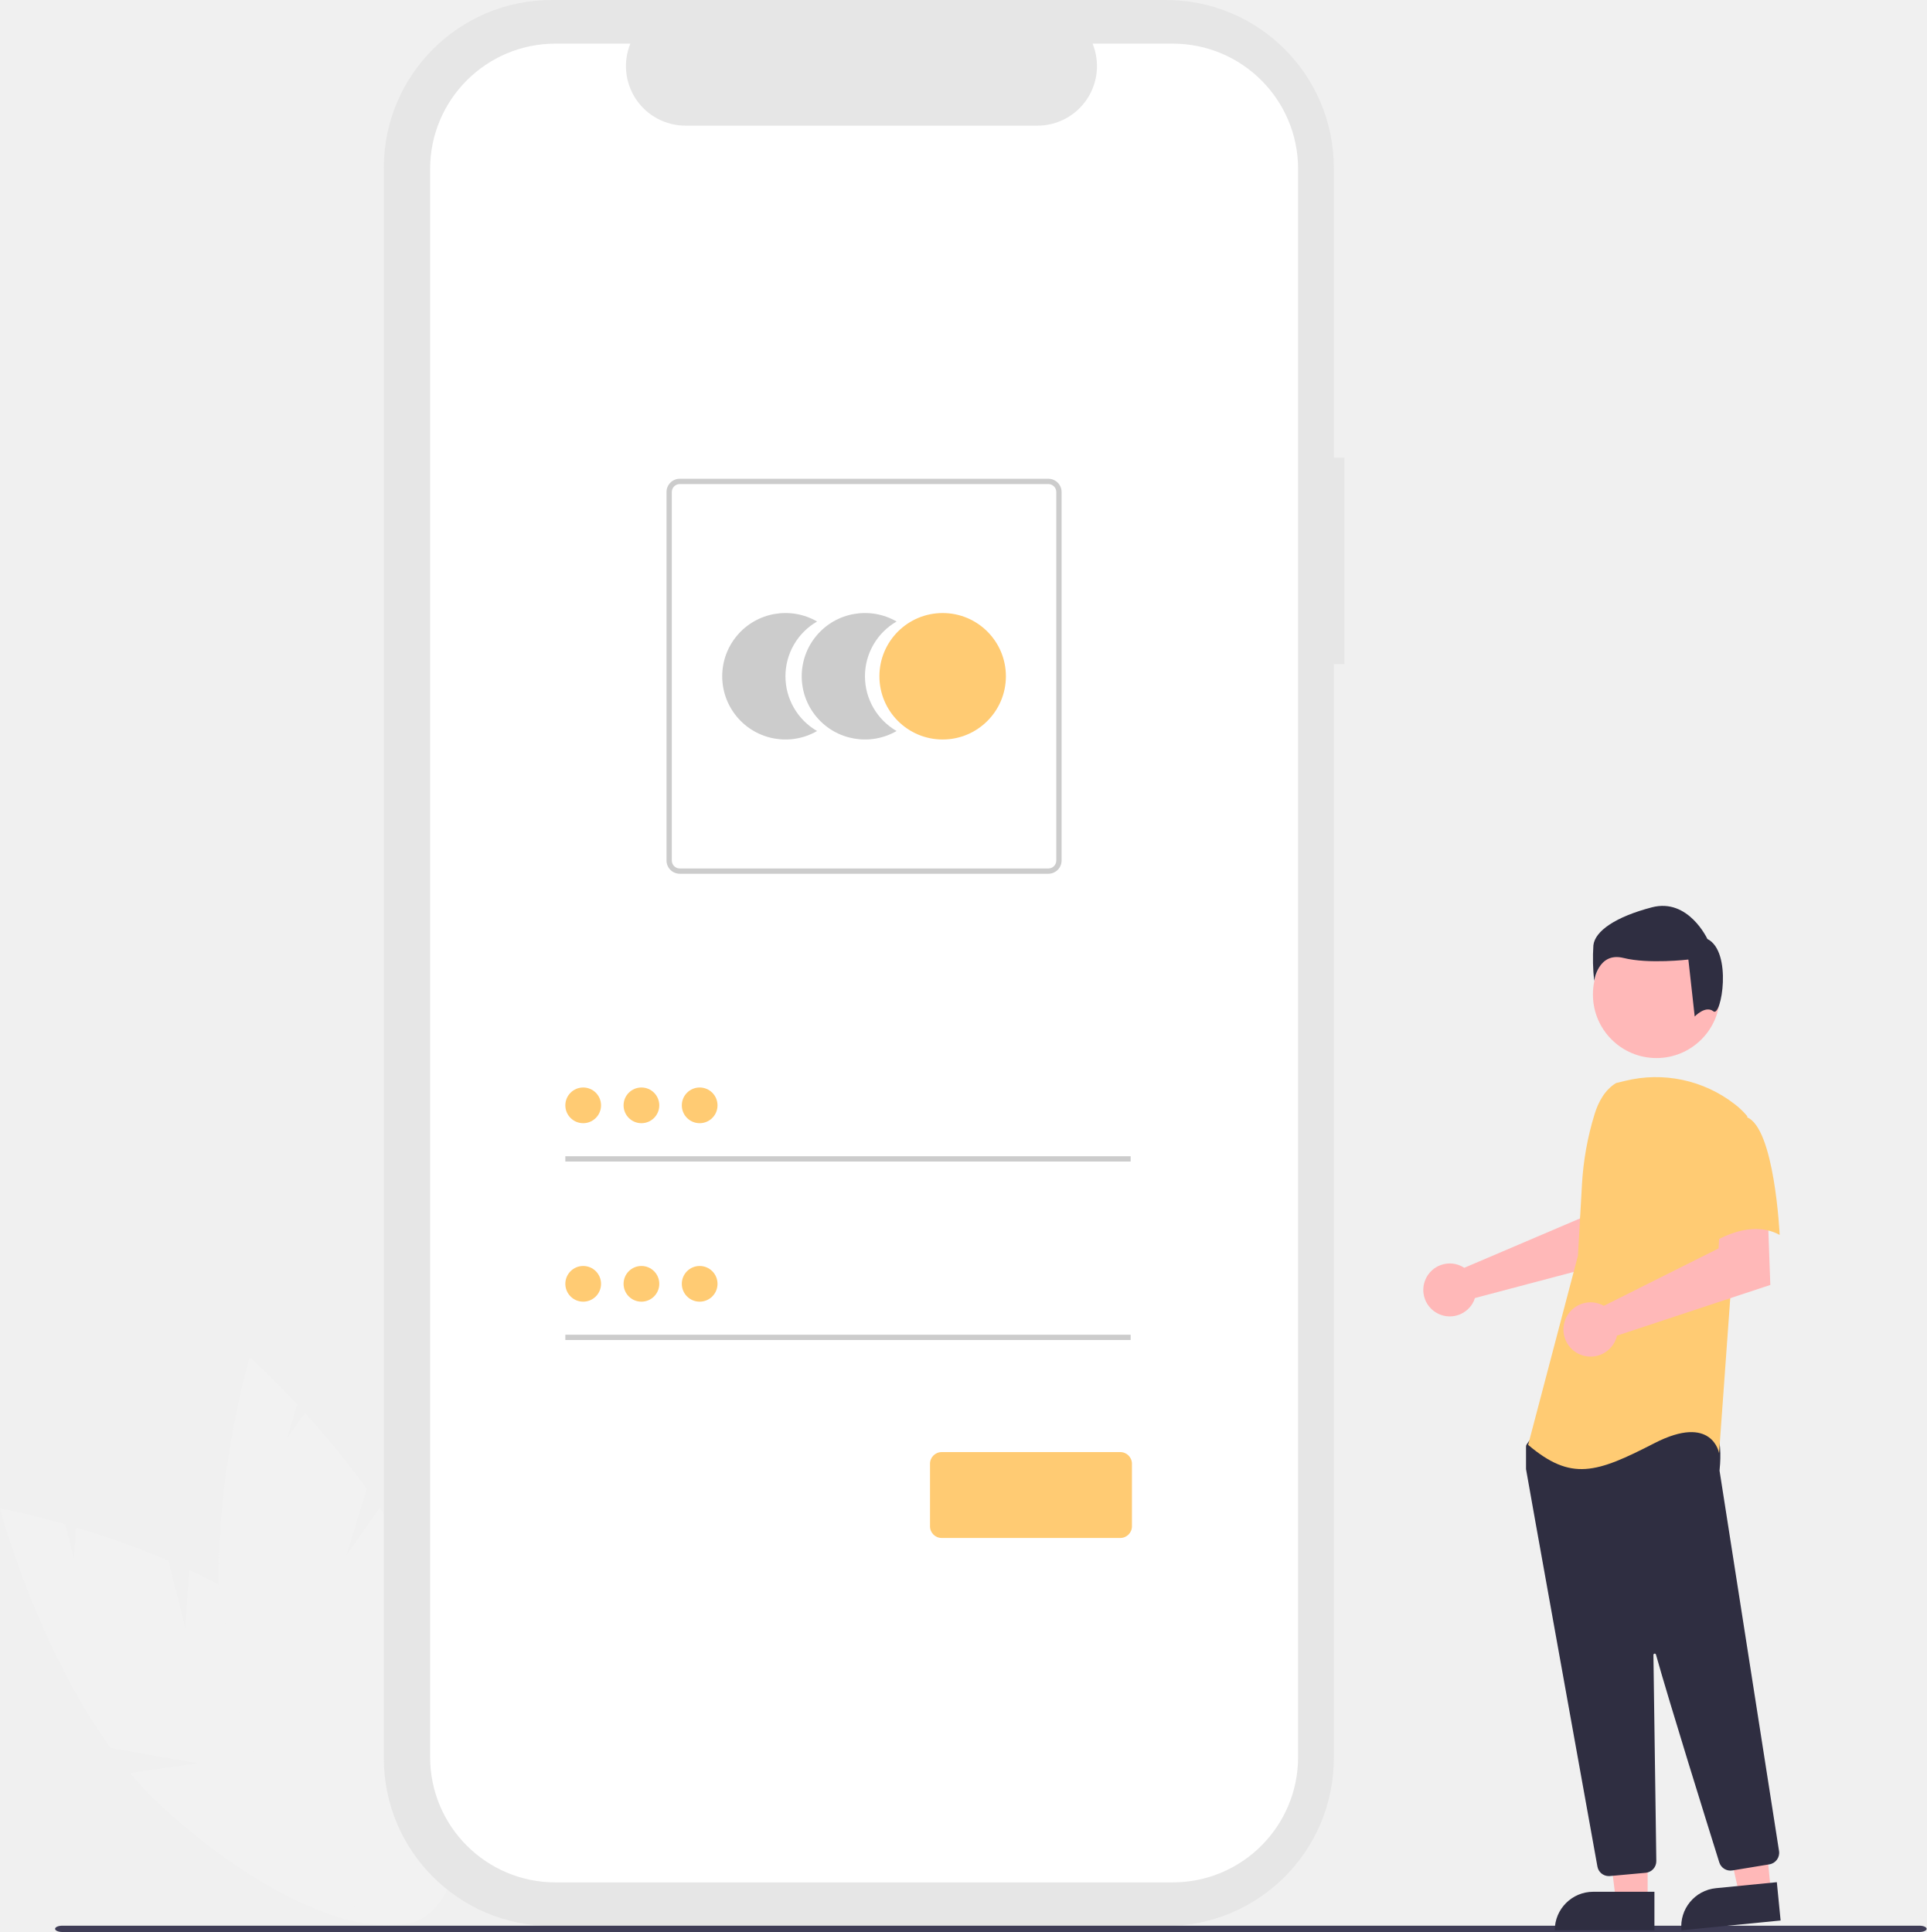
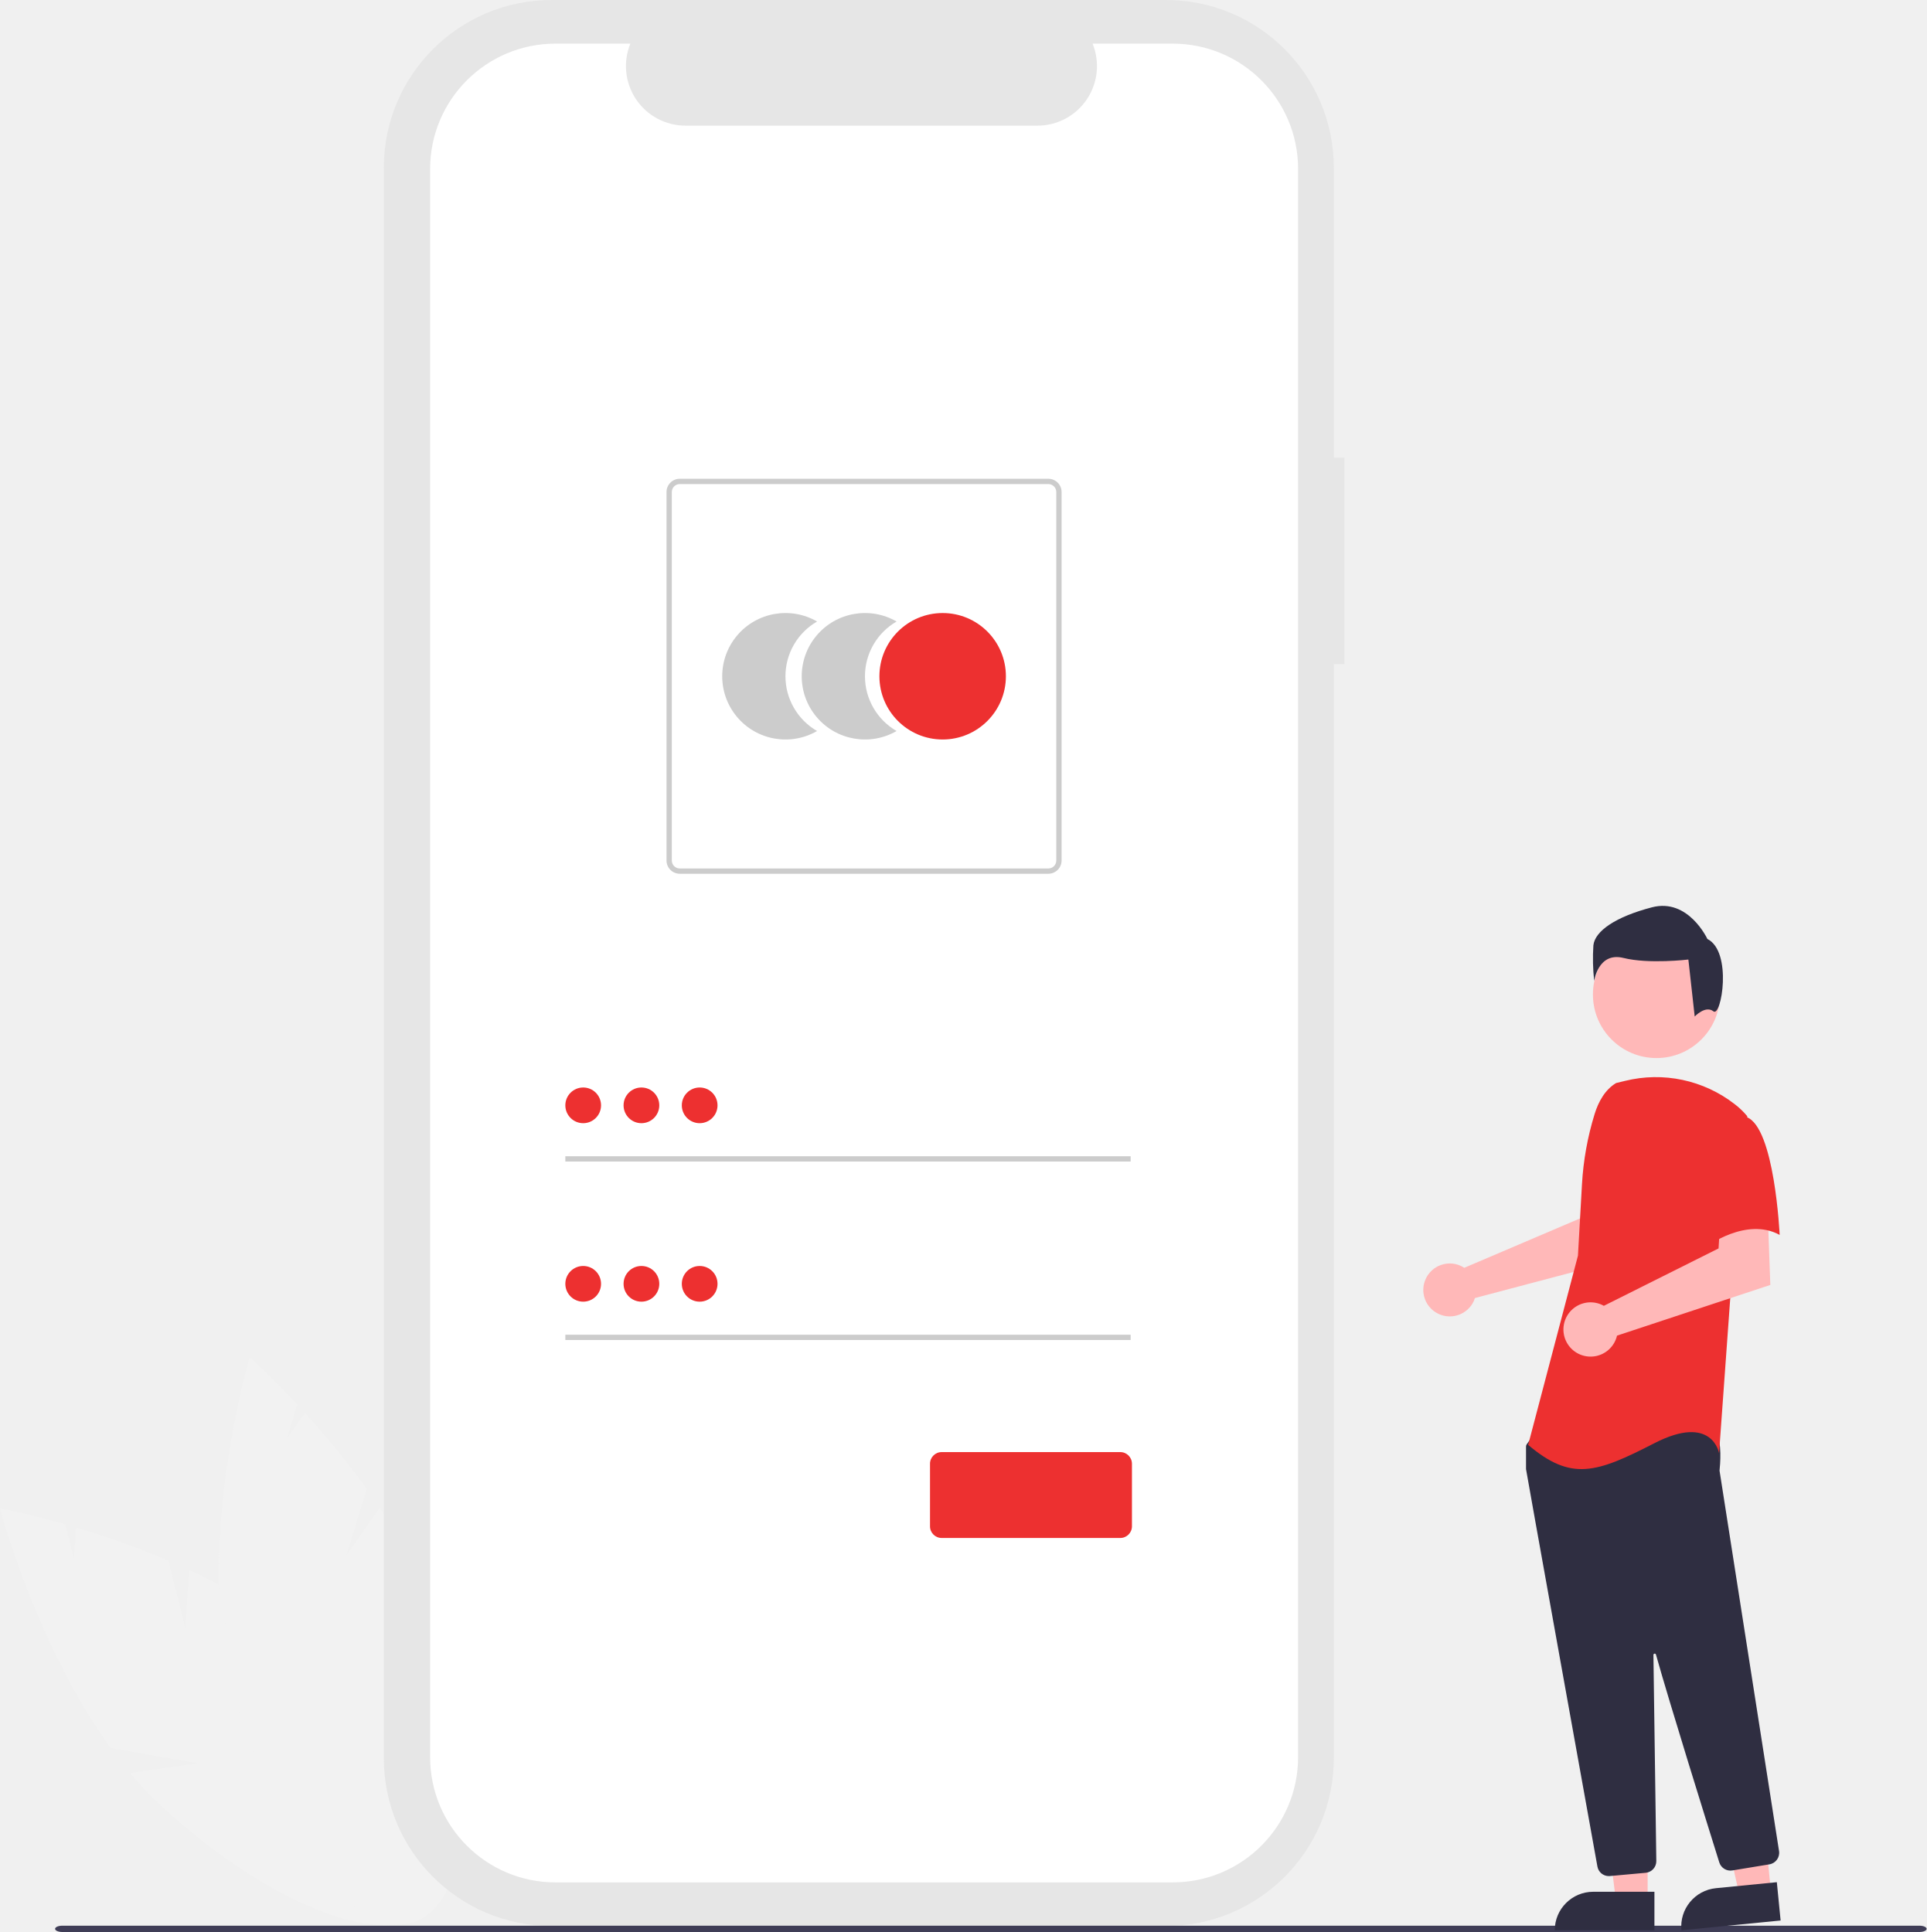
<svg xmlns="http://www.w3.org/2000/svg" data-name="Layer 1" width="744.848" height="747.077" viewBox="0 0 744.848 747.077">
-   <path id="fa3b9e12-7275-481e-bee9-64fd9595a50d-22" data-name="Path 1" d="M299.205,705.809l-6.56-25.872a335.967,335.967,0,0,0-35.643-12.788l-.828,12.024-3.358-13.247c-15.021-4.294-25.24-6.183-25.24-6.183s13.8,52.489,42.754,92.617l33.734,5.926-26.207,3.779a135.926,135.926,0,0,0,11.719,12.422c42.115,39.092,89.024,57.028,104.773,40.06s-5.625-62.412-47.74-101.5c-13.056-12.119-29.457-21.844-45.875-29.5Z" transform="translate(-227.576 -76.46149)" fill="#f2f2f2" />
-   <path id="bde08021-c30f-4979-a9d8-cb90b72b5ca2-23" data-name="Path 2" d="M361.591,677.706l7.758-25.538a335.94,335.94,0,0,0-23.9-29.371l-6.924,9.865,3.972-13.076c-10.641-11.436-18.412-18.335-18.412-18.335s-15.315,52.067-11.275,101.384l25.815,22.51-24.392-10.312a135.919,135.919,0,0,0,3.614,16.694c15.846,55.234,46.731,94.835,68.983,88.451s27.446-56.335,11.6-111.569c-4.912-17.123-13.926-33.926-24.023-48.965Z" transform="translate(-227.576 -76.46149)" fill="#f2f2f2" />
-   <path id="b3ac2088-de9b-4f7f-bc99-0ed9705c1a9d-24" data-name="Path 22" d="M747.327,253.445h-4.092v-112.1a64.883,64.883,0,0,0-64.883-64.883H440.845a64.883,64.883,0,0,0-64.883,64.883v615a64.883,64.883,0,0,0,64.883,64.883H678.352a64.883,64.883,0,0,0,64.882-64.883v-423.105h4.092Z" transform="translate(-227.576 -76.46149)" fill="#e6e6e6" />
-   <path id="b2715b96-3117-487c-acc0-20904544b5b7-25" data-name="Path 23" d="M680.97,93.335h-31a23.02,23.02,0,0,1-21.316,31.714H492.589a23.02,23.02,0,0,1-21.314-31.714H442.319a48.454,48.454,0,0,0-48.454,48.454v614.107a48.454,48.454,0,0,0,48.454,48.454H680.97a48.454,48.454,0,0,0,48.454-48.454h0V141.788a48.454,48.454,0,0,0-48.454-48.453Z" transform="translate(-227.576 -76.46149)" fill="#fff" />
-   <path id="b06d66ec-6c84-45dd-8c27-1263a6253192-26" data-name="Path 6" d="M531.234,337.965a24.437,24.437,0,0,1,12.23-21.174,24.45,24.45,0,1,0,0,42.345A24.434,24.434,0,0,1,531.234,337.965Z" transform="translate(-227.576 -76.46149)" fill="#ccc" />
-   <path id="e73810fe-4cf4-40cc-8c7c-ca544ce30bd4-27" data-name="Path 7" d="M561.971,337.965a24.436,24.436,0,0,1,12.23-21.174,24.45,24.45,0,1,0,0,42.345A24.434,24.434,0,0,1,561.971,337.965Z" transform="translate(-227.576 -76.46149)" fill="#ccc" />
-   <circle id="a4813fcf-056e-4514-bb8b-e6506f49341f" data-name="Ellipse 1" cx="364.434" cy="261.502" r="24.45" fill="#ffcb73" />
-   <path id="bbe451c3-febc-41ba-8083-4c8307a2e73e-28" data-name="Path 8" d="M632.872,414.33h-142.5a5.123,5.123,0,0,1-5.117-5.117v-142.5a5.123,5.123,0,0,1,5.117-5.117h142.5a5.123,5.123,0,0,1,5.117,5.117v142.5A5.123,5.123,0,0,1,632.872,414.33Zm-142.5-150.686a3.073,3.073,0,0,0-3.07,3.07v142.5a3.073,3.073,0,0,0,3.07,3.07h142.5a3.073,3.073,0,0,0,3.07-3.07v-142.5a3.073,3.073,0,0,0-3.07-3.07Z" transform="translate(-227.576 -76.46149)" fill="#ccc" />
+   <path id="fa3b9e12-7275-481e-bee9-64fd9595a50d-205" data-name="Path 1" d="M299.205,705.809l-6.56-25.872a335.967,335.967,0,0,0-35.643-12.788l-.828,12.024-3.358-13.247c-15.021-4.294-25.24-6.183-25.24-6.183s13.8,52.489,42.754,92.617l33.734,5.926-26.207,3.779a135.926,135.926,0,0,0,11.719,12.422c42.115,39.092,89.024,57.028,104.773,40.06s-5.625-62.412-47.74-101.5c-13.056-12.119-29.457-21.844-45.875-29.5Z" transform="translate(-227.576 -76.46149)" fill="#f2f2f2" />
+   <path id="bde08021-c30f-4979-a9d8-cb90b72b5ca2-206" data-name="Path 2" d="M361.591,677.706l7.758-25.538a335.94,335.94,0,0,0-23.9-29.371l-6.924,9.865,3.972-13.076c-10.641-11.436-18.412-18.335-18.412-18.335s-15.315,52.067-11.275,101.384l25.815,22.51-24.392-10.312a135.919,135.919,0,0,0,3.614,16.694c15.846,55.234,46.731,94.835,68.983,88.451s27.446-56.335,11.6-111.569c-4.912-17.123-13.926-33.926-24.023-48.965Z" transform="translate(-227.576 -76.46149)" fill="#f2f2f2" />
+   <path id="b3ac2088-de9b-4f7f-bc99-0ed9705c1a9d-207" data-name="Path 22" d="M747.327,253.445h-4.092v-112.1a64.883,64.883,0,0,0-64.883-64.883H440.845a64.883,64.883,0,0,0-64.883,64.883v615a64.883,64.883,0,0,0,64.883,64.883H678.352a64.883,64.883,0,0,0,64.882-64.883v-423.105h4.092Z" transform="translate(-227.576 -76.46149)" fill="#e6e6e6" />
+   <path id="b2715b96-3117-487c-acc0-20904544b5b7-208" data-name="Path 23" d="M680.97,93.335h-31a23.02,23.02,0,0,1-21.316,31.714H492.589a23.02,23.02,0,0,1-21.314-31.714H442.319a48.454,48.454,0,0,0-48.454,48.454v614.107a48.454,48.454,0,0,0,48.454,48.454H680.97a48.454,48.454,0,0,0,48.454-48.454h0V141.788a48.454,48.454,0,0,0-48.454-48.453Z" transform="translate(-227.576 -76.46149)" fill="#fff" />
+   <path id="b06d66ec-6c84-45dd-8c27-1263a6253192-209" data-name="Path 6" d="M531.234,337.965a24.437,24.437,0,0,1,12.23-21.174,24.45,24.45,0,1,0,0,42.345A24.434,24.434,0,0,1,531.234,337.965Z" transform="translate(-227.576 -76.46149)" fill="#ccc" />
+   <path id="e73810fe-4cf4-40cc-8c7c-ca544ce30bd4-210" data-name="Path 7" d="M561.971,337.965a24.436,24.436,0,0,1,12.23-21.174,24.45,24.45,0,1,0,0,42.345A24.434,24.434,0,0,1,561.971,337.965Z" transform="translate(-227.576 -76.46149)" fill="#ccc" />
+   <circle id="a4813fcf-056e-4514-bb8b-e6506f49341f" data-name="Ellipse 1" cx="364.434" cy="261.502" r="24.45" fill="#ed3030" />
+   <path id="bbe451c3-febc-41ba-8083-4c8307a2e73e-211" data-name="Path 8" d="M632.872,414.33h-142.5a5.123,5.123,0,0,1-5.117-5.117v-142.5a5.123,5.123,0,0,1,5.117-5.117h142.5a5.123,5.123,0,0,1,5.117,5.117v142.5A5.123,5.123,0,0,1,632.872,414.33Zm-142.5-150.686a3.073,3.073,0,0,0-3.07,3.07v142.5a3.073,3.073,0,0,0,3.07,3.07h142.5a3.073,3.073,0,0,0,3.07-3.07v-142.5a3.073,3.073,0,0,0-3.07-3.07Z" transform="translate(-227.576 -76.46149)" fill="#ccc" />
  <rect id="bb28937d-932f-4fdf-befe-f406e51091fe" data-name="Rectangle 1" x="218.562" y="447.102" width="218.552" height="2.047" fill="#ccc" />
-   <circle id="fcef55fc-4968-45b2-93bb-1a1080c85fc7" data-name="Ellipse 2" cx="225.464" cy="427.42" r="6.902" fill="#ffcb73" />
+   <circle id="fcef55fc-4968-45b2-93bb-1a1080c85fc7" data-name="Ellipse 2" cx="225.464" cy="427.42" r="6.902" fill="#ed3030" />
  <rect id="ff33d889-4c74-4b91-85ef-b4882cc8fe76" data-name="Rectangle 2" x="218.562" y="516.118" width="218.552" height="2.047" fill="#ccc" />
-   <circle id="e8fa0310-b872-4adf-aedd-0c6eda09f3b8" data-name="Ellipse 3" cx="225.464" cy="496.437" r="6.902" fill="#ffcb73" />
-   <path d="M660.69,671.172H591.622a4.505,4.505,0,0,1-4.5-4.5v-24.208a4.505,4.505,0,0,1,4.5-4.5h69.068a4.505,4.505,0,0,1,4.5,4.5v24.208A4.505,4.505,0,0,1,660.69,671.172Z" transform="translate(-227.576 -76.46149)" fill="#ffcb73" />
-   <circle id="e12ee00d-aa4a-4413-a013-11d20b7f97f7" data-name="Ellipse 7" cx="247.978" cy="427.42" r="6.902" fill="#ffcb73" />
-   <circle id="f58f497e-6949-45c8-be5f-eee2aa0f6586" data-name="Ellipse 8" cx="270.492" cy="427.42" r="6.902" fill="#ffcb73" />
-   <circle id="b4d4939a-c6e6-4f4d-ba6c-e8b05485017d" data-name="Ellipse 9" cx="247.978" cy="496.437" r="6.902" fill="#ffcb73" />
-   <circle id="aff120b1-519b-4e96-ac87-836aa55663de" data-name="Ellipse 10" cx="270.492" cy="496.437" r="6.902" fill="#ffcb73" />
-   <path id="f1094013-1297-477a-ac57-08eac07c4bd5-29" data-name="Path 88" d="M969.642,823.539H251.656c-1.537,0-2.782-.546-2.782-1.218s1.245-1.219,2.782-1.219H969.642c1.536,0,2.782.546,2.782,1.219S971.178,823.539,969.642,823.539Z" transform="translate(-227.576 -76.46149)" fill="#3f3d56" />
+   <circle id="e8fa0310-b872-4adf-aedd-0c6eda09f3b8" data-name="Ellipse 3" cx="225.464" cy="496.437" r="6.902" fill="#ed3030" />
+   <path d="M660.69,671.172H591.622a4.505,4.505,0,0,1-4.5-4.5v-24.208a4.505,4.505,0,0,1,4.5-4.5h69.068a4.505,4.505,0,0,1,4.5,4.5v24.208A4.505,4.505,0,0,1,660.69,671.172Z" transform="translate(-227.576 -76.46149)" fill="#ed3030" />
+   <circle id="e12ee00d-aa4a-4413-a013-11d20b7f97f7" data-name="Ellipse 7" cx="247.978" cy="427.42" r="6.902" fill="#ed3030" />
+   <circle id="f58f497e-6949-45c8-be5f-eee2aa0f6586" data-name="Ellipse 8" cx="270.492" cy="427.42" r="6.902" fill="#ed3030" />
+   <circle id="b4d4939a-c6e6-4f4d-ba6c-e8b05485017d" data-name="Ellipse 9" cx="247.978" cy="496.437" r="6.902" fill="#ed3030" />
+   <circle id="aff120b1-519b-4e96-ac87-836aa55663de" data-name="Ellipse 10" cx="270.492" cy="496.437" r="6.902" fill="#ed3030" />
+   <path id="f1094013-1297-477a-ac57-08eac07c4bd5-212" data-name="Path 88" d="M969.642,823.539H251.656c-1.537,0-2.782-.546-2.782-1.218s1.245-1.219,2.782-1.219H969.642c1.536,0,2.782.546,2.782,1.219S971.178,823.539,969.642,823.539Z" transform="translate(-227.576 -76.46149)" fill="#3f3d56" />
  <path d="M792.253,565.923a10.094,10.094,0,0,1,1.411.787l44.852-19.143,1.601-11.815,17.922-.11-1.059,27.098-59.2,15.656a10.608,10.608,0,0,1-.447,1.208,10.235,10.235,0,1,1-5.079-13.682Z" transform="translate(-227.576 -76.46149)" fill="#ffb8b8" />
  <polygon points="636.98 735.021 624.72 735.021 618.888 687.733 636.982 687.734 636.98 735.021" fill="#ffb8b8" />
  <path d="M615.963,731.518h23.644a0,0,0,0,1,0,0v14.887a0,0,0,0,1,0,0H601.076a0,0,0,0,1,0,0v0A14.887,14.887,0,0,1,615.963,731.518Z" fill="#2f2e41" />
  <polygon points="684.66 731.557 672.459 732.759 662.018 686.271 680.025 684.497 684.66 731.557" fill="#ffb8b8" />
  <path d="M891.686,806.128h23.644a0,0,0,0,1,0,0v14.887a0,0,0,0,1,0,0H876.799a0,0,0,0,1,0,0v0A14.887,14.887,0,0,1,891.686,806.128Z" transform="translate(-303.0087 15.2906) rotate(-5.62529)" fill="#2f2e41" />
  <circle cx="640.393" cy="384.574" r="24.561" fill="#ffb8b8" />
  <path d="M849.556,801.919a4.471,4.471,0,0,1-4.415-3.697c-6.346-35.226-27.088-150.405-27.584-153.596a1.427,1.427,0,0,1-.016-.222v-8.588a1.489,1.489,0,0,1,.279-.872l2.74-3.838a1.478,1.478,0,0,1,1.144-.625c15.622-.732,66.784-2.879,69.256.209h0c2.482,3.104,1.605,12.507,1.404,14.36l.01.193,22.985,146.995a4.512,4.512,0,0,1-3.715,5.135l-14.356,2.365a4.521,4.521,0,0,1-5.025-3.093c-4.44-14.188-19.329-61.918-24.489-80.387a.499.499,0,0,0-.98.139c.258,17.605.881,62.523,1.096,78.037l.023,1.671a4.518,4.518,0,0,1-4.093,4.536l-13.844,1.258C849.836,801.914,849.695,801.919,849.556,801.919Z" transform="translate(-227.576 -76.46149)" fill="#2f2e41" />
-   <path id="ae7af94f-88d7-4204-9f07-e3651de85c05-30" data-name="Path 99" d="M852.381,495.254c-4.286,2.548-6.851,7.23-8.323,11.995a113.681,113.681,0,0,0-4.884,27.159l-1.556,27.6-19.255,73.17c16.689,14.121,26.315,10.912,48.78-.639s25.032,3.851,25.032,3.851l4.492-62.258,6.418-68.032a30.164,30.164,0,0,0-4.861-4.674,49.658,49.658,0,0,0-42.442-8.995Z" transform="translate(-227.576 -76.46149)" fill="#ffcb73" />
+   <path id="ae7af94f-88d7-4204-9f07-e3651de85c05-213" data-name="Path 99" d="M852.381,495.254c-4.286,2.548-6.851,7.23-8.323,11.995a113.681,113.681,0,0,0-4.884,27.159l-1.556,27.6-19.255,73.17c16.689,14.121,26.315,10.912,48.78-.639s25.032,3.851,25.032,3.851l4.492-62.258,6.418-68.032a30.164,30.164,0,0,0-4.861-4.674,49.658,49.658,0,0,0-42.442-8.995Z" transform="translate(-227.576 -76.46149)" fill="#ed3030" />
  <path d="M846.127,580.7a10.526,10.526,0,0,1,1.501.704l44.348-22.197.736-12.026,18.294-1.261.98,27.413L852.72,592.932a10.496,10.496,0,1,1-6.593-12.232Z" transform="translate(-227.576 -76.46149)" fill="#ffb8b8" />
-   <path id="a6768b0e-63d0-4b31-8462-9b2e0b00f0fd-31" data-name="Path 101" d="M902.766,508.412c10.912,3.851,12.834,45.574,12.834,45.574-12.837-7.06-28.241,4.493-28.241,4.493s-3.209-10.912-7.06-25.032a24.53,24.53,0,0,1,5.134-23.106S891.854,504.558,902.766,508.412Z" transform="translate(-227.576 -76.46149)" fill="#ffcb73" />
-   <path id="bfd7963f-0cf8-4885-9d3a-2c00bccda2e3-32" data-name="Path 102" d="M889.991,467.531c-3.06-2.448-7.235,2.002-7.235,2.002l-2.448-22.033s-15.301,1.833-25.093-.612-11.323,8.875-11.323,8.875a78.58,78.58,0,0,1-.306-13.771c.612-5.508,8.568-11.017,22.645-14.689S887.652,439.543,887.652,439.543C897.445,444.439,893.051,469.979,889.991,467.531Z" transform="translate(-227.576 -76.46149)" fill="#2f2e41" />
+   <path id="a6768b0e-63d0-4b31-8462-9b2e0b00f0fd-214" data-name="Path 101" d="M902.766,508.412c10.912,3.851,12.834,45.574,12.834,45.574-12.837-7.06-28.241,4.493-28.241,4.493s-3.209-10.912-7.06-25.032a24.53,24.53,0,0,1,5.134-23.106S891.854,504.558,902.766,508.412Z" transform="translate(-227.576 -76.46149)" fill="#ed3030" />
+   <path id="bfd7963f-0cf8-4885-9d3a-2c00bccda2e3-215" data-name="Path 102" d="M889.991,467.531c-3.06-2.448-7.235,2.002-7.235,2.002l-2.448-22.033s-15.301,1.833-25.093-.612-11.323,8.875-11.323,8.875a78.58,78.58,0,0,1-.306-13.771c.612-5.508,8.568-11.017,22.645-14.689S887.652,439.543,887.652,439.543C897.445,444.439,893.051,469.979,889.991,467.531Z" transform="translate(-227.576 -76.46149)" fill="#2f2e41" />
</svg>
